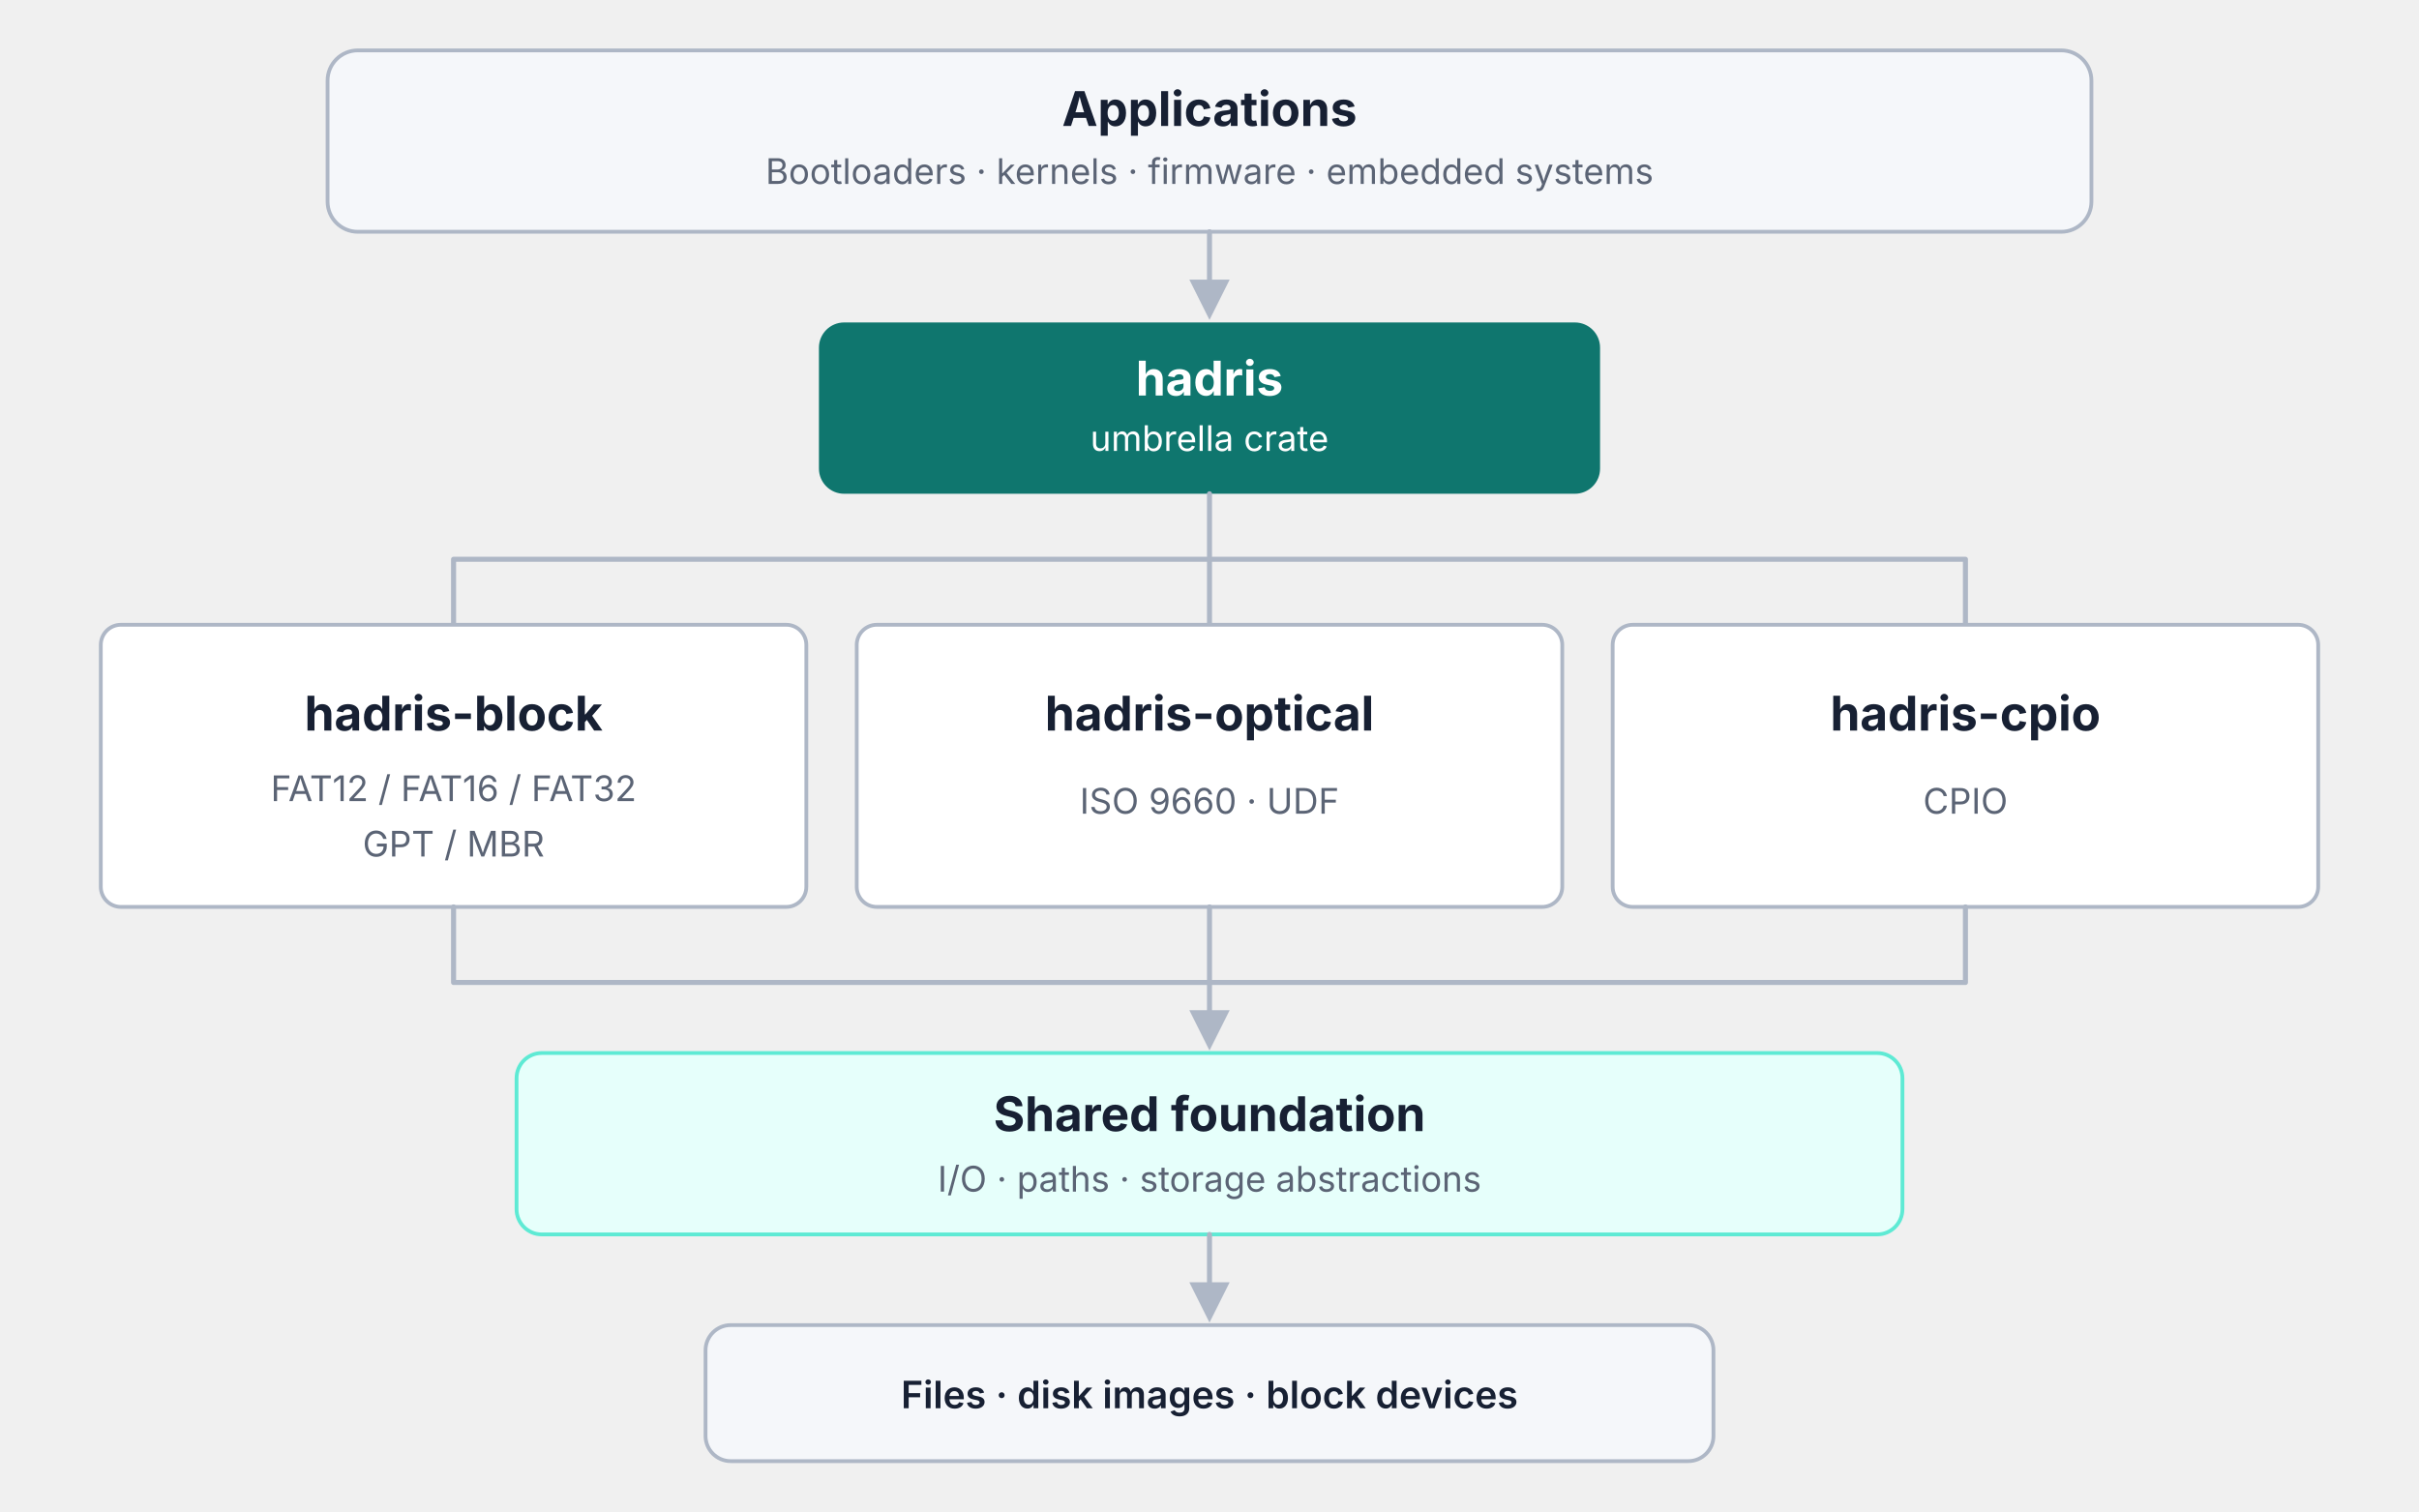
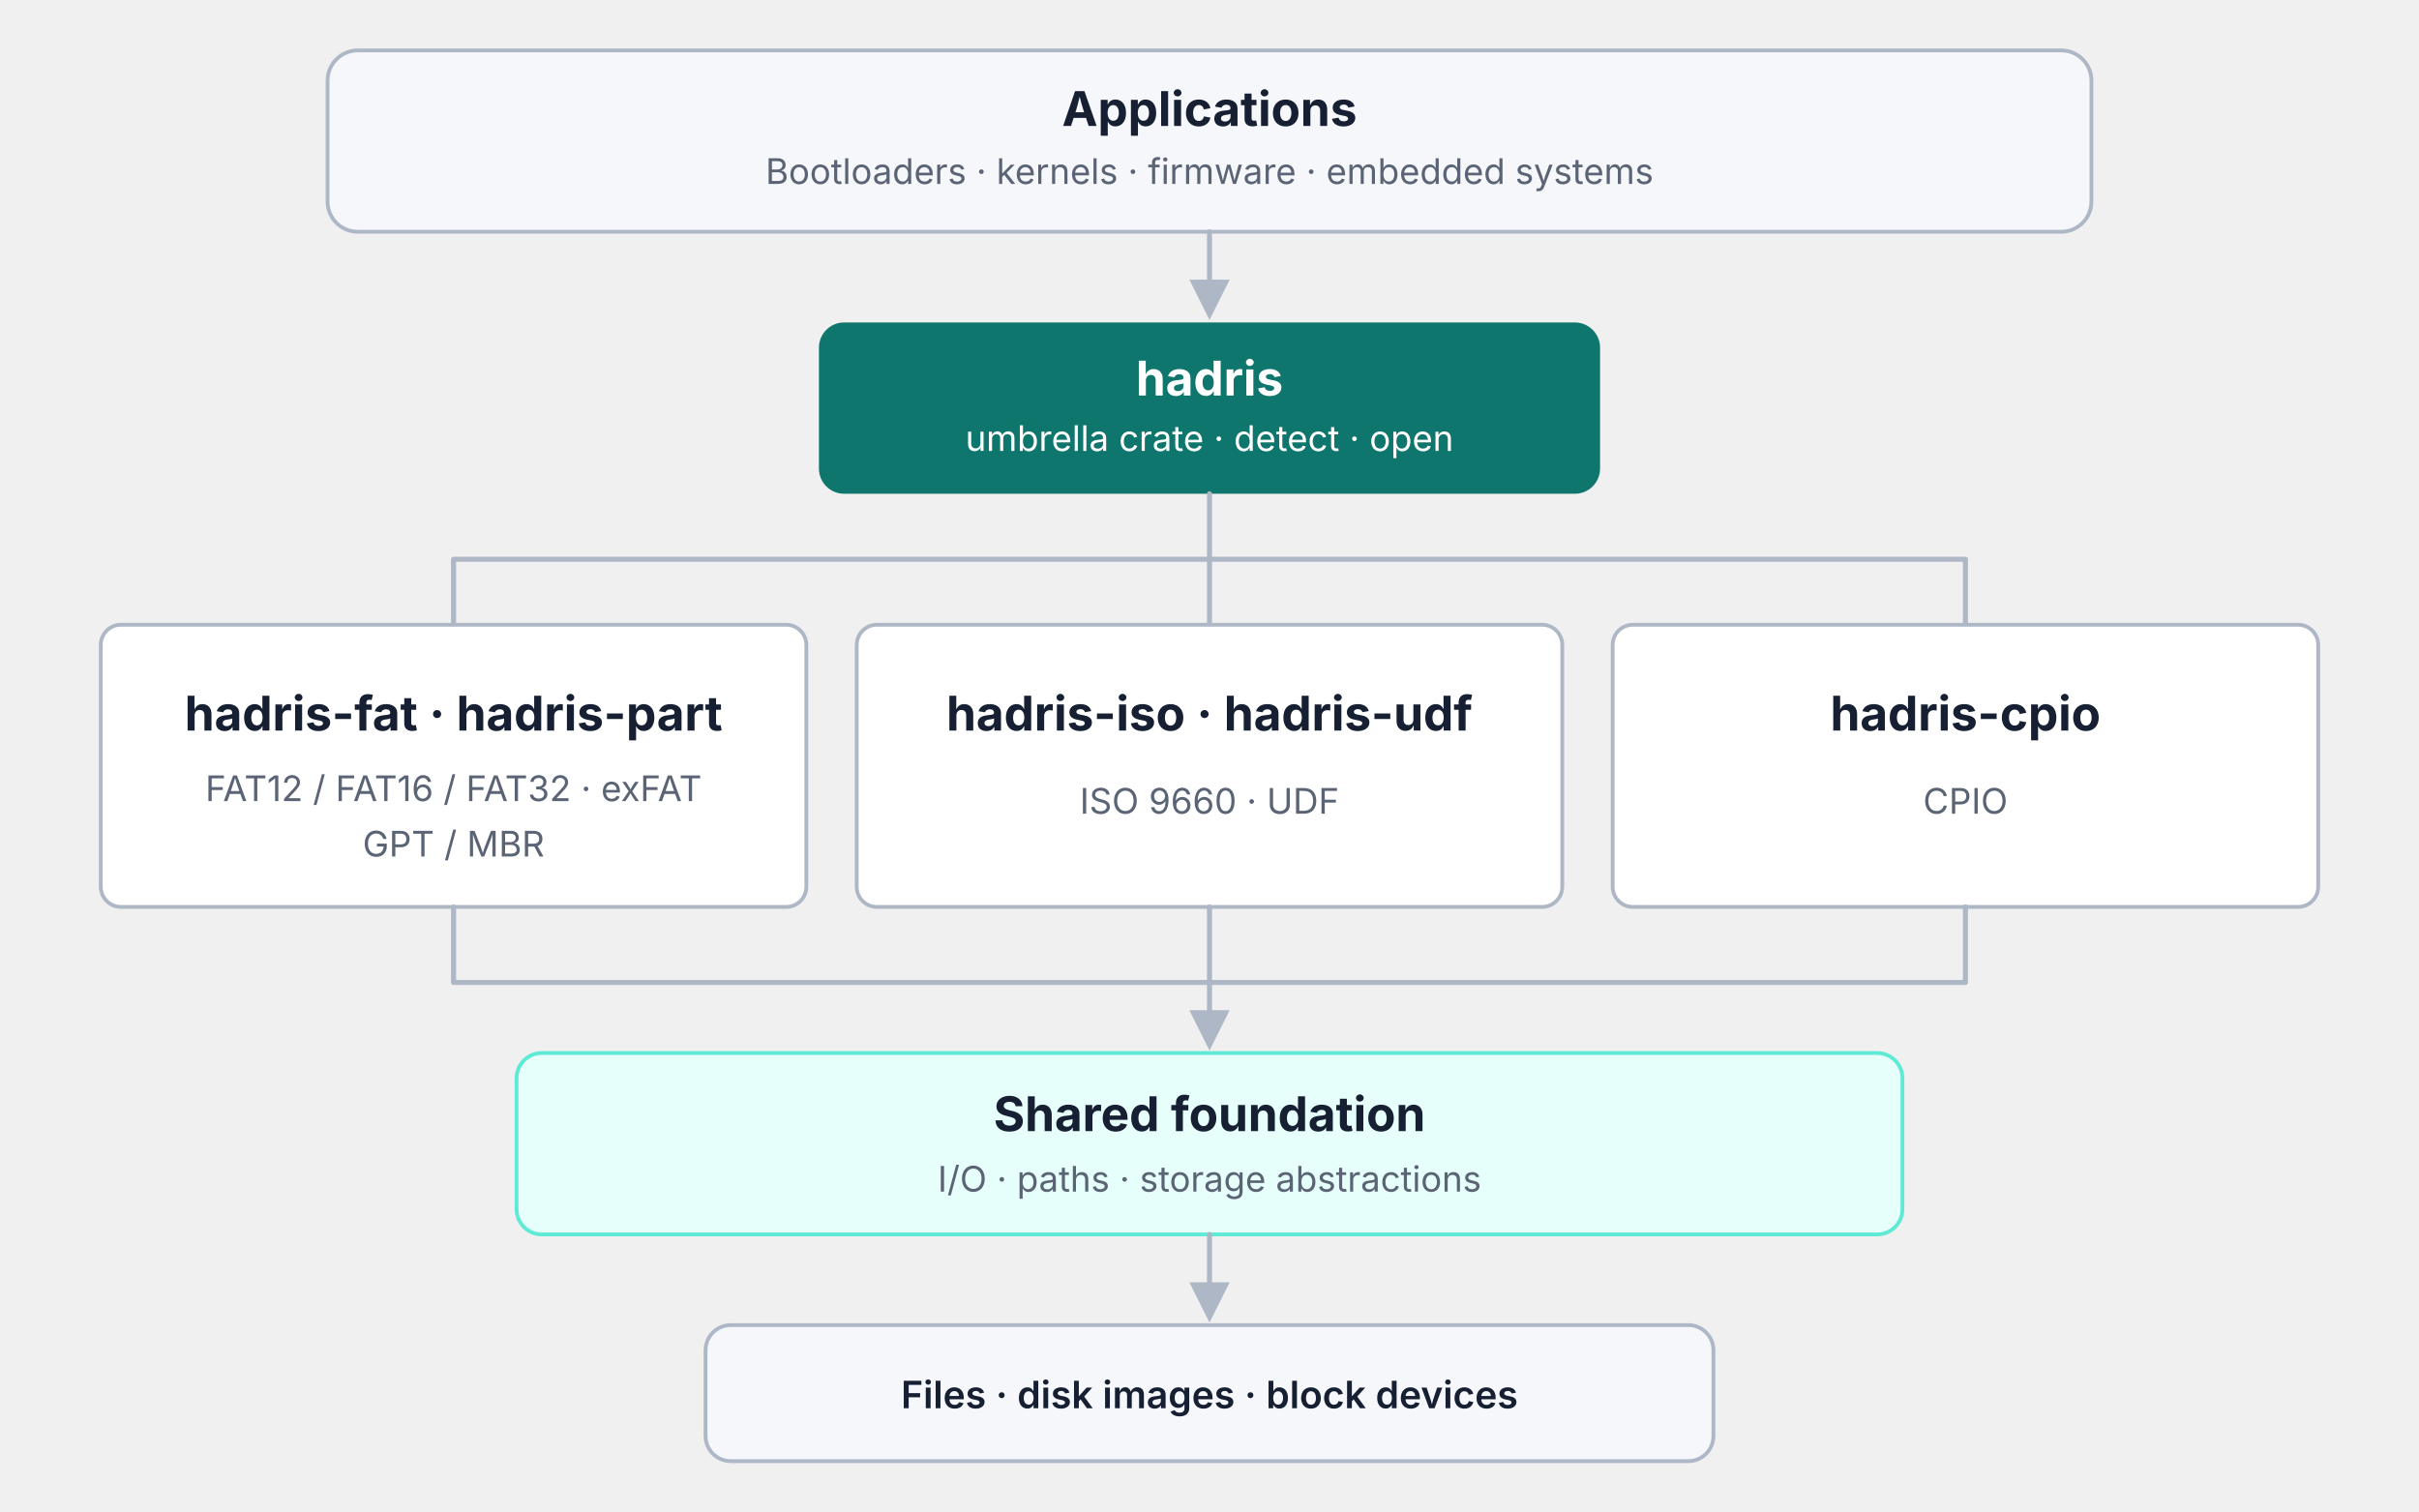
<svg xmlns="http://www.w3.org/2000/svg" width="960" height="600" viewBox="0 0 960 600" role="img" aria-labelledby="title description">
  <style>
    text {
      fill: #172033;
      font-family: Inter, ui-sans-serif, system-ui, -apple-system, BlinkMacSystemFont, "Segoe UI", sans-serif;
      text-anchor: middle;
    }

    .title {
      font-size: 19px;
      font-weight: 650;
    }

    .detail {
      fill: #5b6475;
      font-size: 14px;
    }

    .surface {
      fill: #ffffff;
      stroke: #aeb7c6;
      stroke-width: 1.5;
    }

    .soft {
      fill: #f5f7fa;
      stroke: #aeb7c6;
      stroke-width: 1.5;
    }

    .connector {
      fill: none;
      stroke: #aeb7c6;
      stroke-linecap: round;
      stroke-linejoin: round;
      stroke-width: 2;
    }

    .arrow-head {
      fill: #aeb7c6;
    }

    .umbrella {
      fill: #0f766e;
    }

    .umbrella-text {
      fill: #ffffff;
    }

    .foundation {
      fill: #e6fffb;
      stroke: #5eead4;
      stroke-width: 1.5;
    }

    @media (prefers-color-scheme: dark) {
      text { fill: #edf2f7; }
      .detail { fill: #aeb8c8; }
      .surface { fill: #182131; stroke: #526075; }
      .soft { fill: #111827; stroke: #526075; }
      .connector { stroke: #526075; }
      .arrow-head { fill: #526075; }
      .umbrella { fill: #0f766e; }
      .umbrella-text { fill: #ffffff; }
      .foundation { fill: #103b3c; stroke: #2dd4bf; }
    }
  </style>
  <defs>
    <marker id="arrow" markerWidth="8" markerHeight="8" refX="6.5" refY="4" orient="auto" markerUnits="strokeWidth">
      <path class="arrow-head" d="M 0 0 L 8 4 L 0 8 Z" />
    </marker>
  </defs>
  <rect class="soft" x="130" y="20" width="700" height="72" rx="12" />
  <text class="title" x="480" y="50">Applications</text>
  <text class="detail" x="480" y="73">Bootloaders · kernels · firmware · embedded systems</text>
  <path class="connector" d="M 480 92 V 124" marker-end="url(#arrow)" />
  <rect class="umbrella" x="325" y="128" width="310" height="68" rx="10" />
  <text class="title umbrella-text" x="480" y="157">hadris</text>
-   <text class="umbrella-text" x="480" y="179" font-size="14">umbrella crate</text>
+   <text class="umbrella-text" x="480" y="179" font-size="14">umbrella crate · detect · open</text>
  <path class="connector" d="M 480 196 V 222 H 180 V 248 M 480 222 V 248 M 480 222 H 780 V 248" />
  <g>
    <rect class="surface" x="40" y="248" width="280" height="112" rx="8" />
-     <text class="title" x="180" y="290">hadris-block</text>
-     <text class="detail" x="180" y="318">FAT12 / FAT16 / FAT32</text>
+     <text class="title" x="180" y="290">hadris-fat · hadris-part</text>
+     <text class="detail" x="180" y="318">FAT12 / FAT16 / FAT32 · exFAT</text>
    <text class="detail" x="180" y="340">GPT / MBR</text>
  </g>
  <g>
    <rect class="surface" x="340" y="248" width="280" height="112" rx="8" />
-     <text class="title" x="480" y="290">hadris-optical</text>
+     <text class="title" x="480" y="290">hadris-iso · hadris-udf</text>
    <text class="detail" x="480" y="323">ISO 9660 · UDF</text>
  </g>
  <g>
    <rect class="surface" x="640" y="248" width="280" height="112" rx="8" />
    <text class="title" x="780" y="290">hadris-cpio</text>
    <text class="detail" x="780" y="323">CPIO</text>
  </g>
  <path class="connector" d="M 180 360 V 390 H 480 M 780 360 V 390 H 480 M 480 360 V 414" marker-end="url(#arrow)" />
  <rect class="foundation" x="205" y="418" width="550" height="72" rx="10" />
  <text class="title" x="480" y="449">Shared foundation</text>
  <text class="detail" x="480" y="473">I/O · paths · storage abstractions</text>
  <path class="connector" d="M 480 490 V 522" marker-end="url(#arrow)" />
  <rect class="soft" x="280" y="526" width="400" height="54" rx="10" />
  <text x="480" y="559" font-size="15" font-weight="600">Files · disk images · block devices</text>
</svg>
